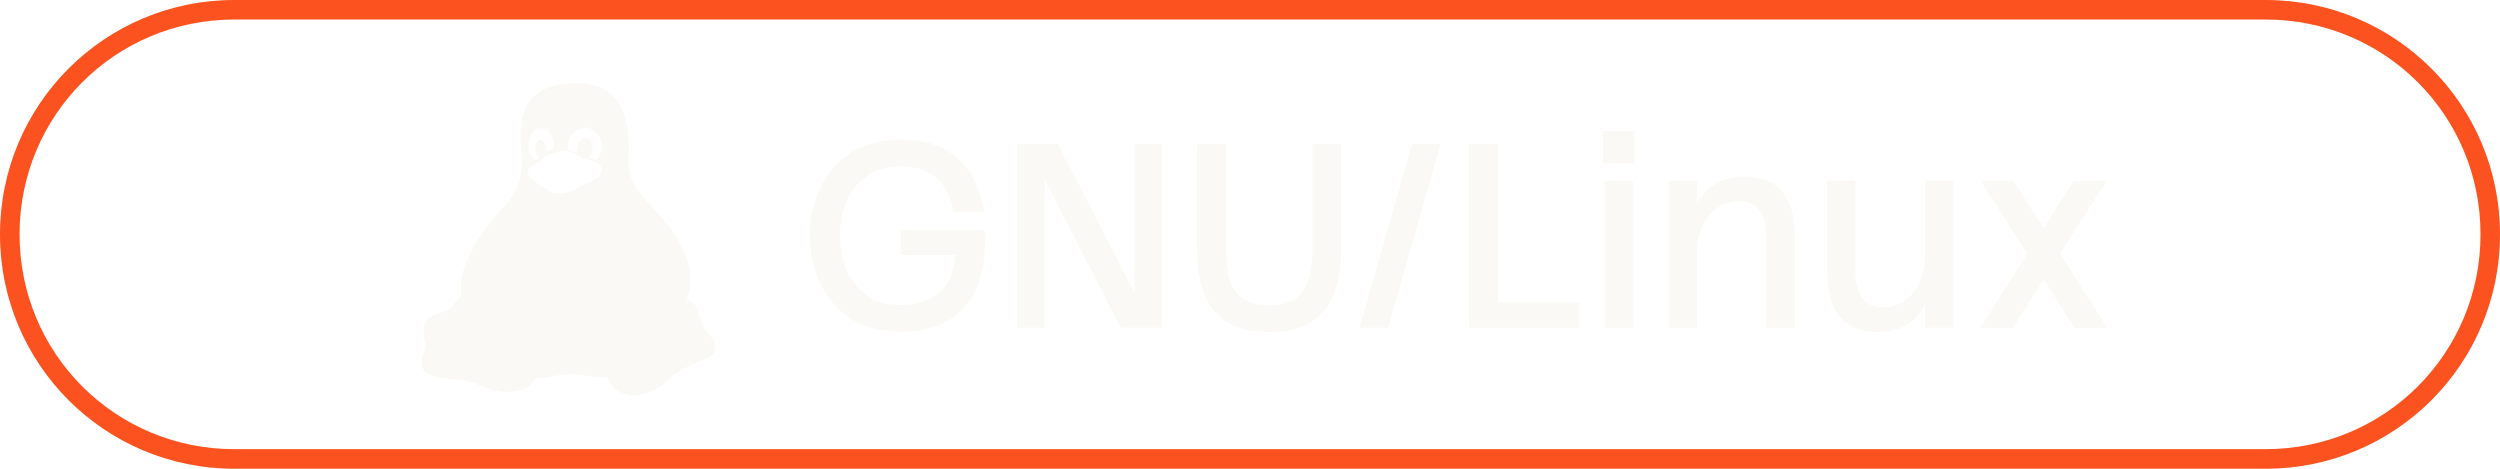
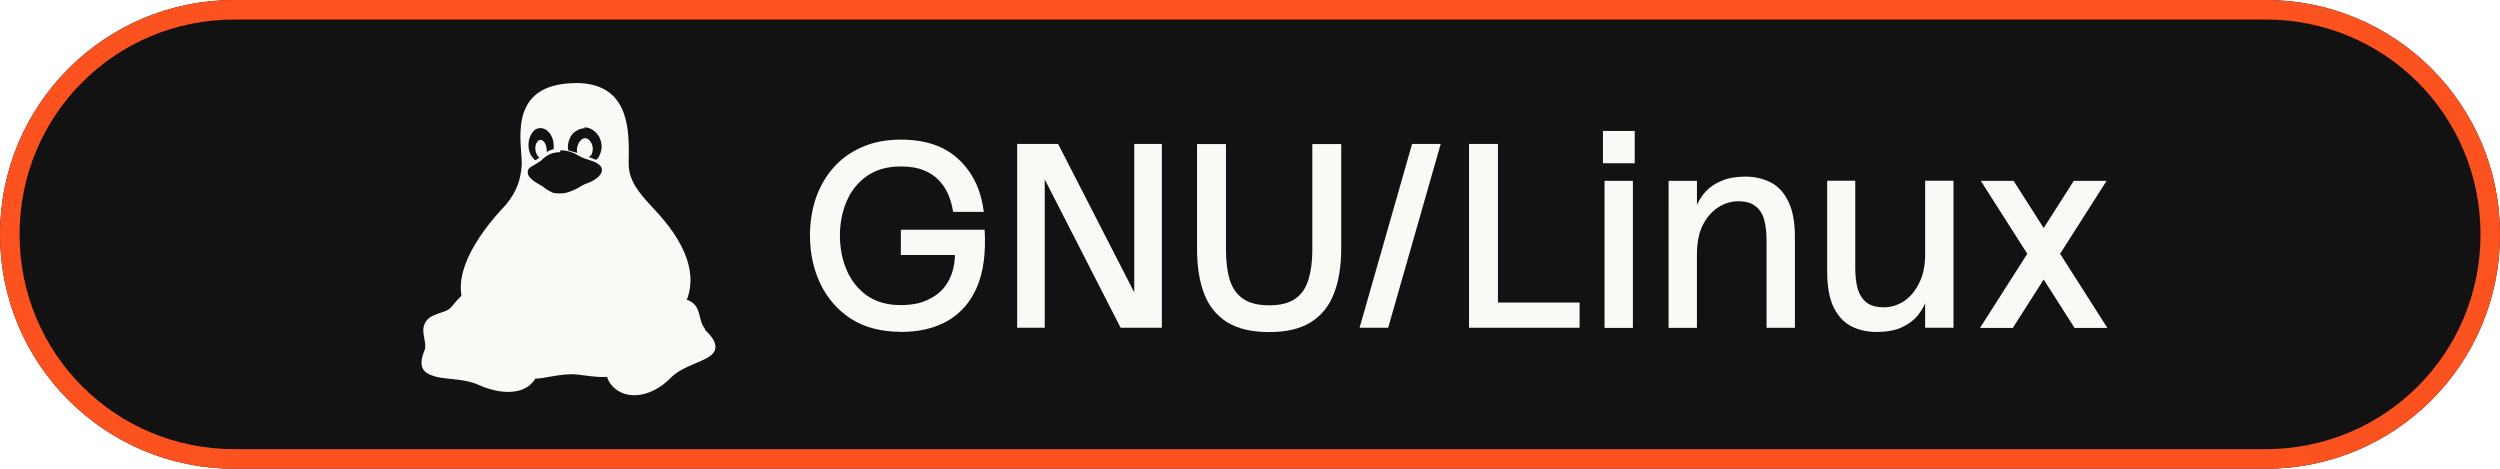
<svg xmlns="http://www.w3.org/2000/svg" width="67.733mm" height="12.7mm" version="1.1" viewBox="0 0 67.733 12.7">
+   <path d="m6.35 0c-3.513 0-6.35 2.836-6.35 6.35s2.836 6.35 6.35 6.35h55.033c3.513 0 6.35-2.836 6.35-6.35s-2.836-6.35-6.35-6.35z" color="#000000" fill="#121212" style="-inkscape-stroke:none" />
  <g transform="translate(-43.832 -102.45)">
-     <path d="m50.182 102.45c-3.513 0-6.35 2.836-6.35 6.35 0 3.513 2.836 6.35 6.35 6.35h55.033c3.513 0 6.35-2.836 6.35-6.35 0-3.513-2.836-6.35-6.35-6.35zm0 0.529h55.033c3.229 0 5.822 2.591 5.822 5.82 0 3.229-2.593 5.82-5.822 5.82h-55.033c-3.229 0-5.82-2.591-5.82-5.82 0-3.229 2.591-5.82 5.82-5.82z" color="#000000" fill="#fb521f" style="-inkscape-stroke:none" />
+     <path d="m50.182 102.45c-3.513 0-6.35 2.836-6.35 6.35s2.836 6.35 6.35 6.35h55.033c3.513 0 6.35-2.836 6.35-6.35s-2.836-6.35-6.35-6.35zm0 0.529h55.033c3.229 0 5.822 2.591 5.822 5.82s-2.593 5.82-5.822 5.82h-55.033c-3.229 0-5.82-2.591-5.82-5.82s2.591-5.82 5.82-5.82z" color="#000000" fill="#fb521f" style="-inkscape-stroke:none" />
    <g fill="#faf9f5">
      <g stroke-width=".265">
        <path d="m68.239 111.44q-0.79 0-1.345-0.349-0.548-0.356-0.832-0.946-0.285-0.59-0.285-1.316 0-0.534 0.157-1.003 0.164-0.477 0.477-0.832 0.313-0.356 0.768-0.555 0.462-0.206 1.06-0.206 1.003 0 1.565 0.534 0.569 0.526 0.683 1.423h-0.832q-0.036-0.242-0.128-0.462t-0.256-0.391q-0.164-0.178-0.42-0.277-0.249-0.1-0.612-0.1-0.555 0-0.925 0.263-0.37 0.263-0.548 0.69-0.178 0.427-0.178 0.918 0 0.498 0.178 0.925t0.548 0.697q0.37 0.263 0.925 0.263 0.413 0 0.697-0.128 0.292-0.128 0.47-0.341 0.178-0.221 0.249-0.505 0.071-0.285 0.043-0.605l0.327 0.221h-1.786v-0.683h2.269q0.057 0.932-0.206 1.551-0.263 0.612-0.797 0.918-0.526 0.299-1.266 0.299z" dominant-baseline="middle" />
        <path d="m74.193 111.33-2.547-4.98h0.854l2.554 4.98zm-2.803-4.98h0.747v4.98h-0.747zm3.173 0h0.747v4.98h-0.747z" dominant-baseline="middle" />
        <path d="m80.169 109.2q0 0.704-0.199 1.209-0.192 0.498-0.619 0.768t-1.131 0.27q-0.711 0-1.145-0.27-0.427-0.27-0.619-0.768-0.192-0.505-0.192-1.209h0.783q0 0.484 0.1 0.825 0.107 0.341 0.363 0.519 0.256 0.178 0.711 0.178 0.448 0 0.704-0.178 0.256-0.178 0.356-0.519 0.107-0.341 0.107-0.825zm-3.905-2.846h0.783v2.846h-0.783zm3.123 0h0.783v2.846h-0.783z" dominant-baseline="middle" />
        <path d="m82.09 106.35h0.775l-1.423 4.98h-0.775z" dominant-baseline="middle" />
        <path d="m83.633 106.35h0.783v4.98h-0.783zm0.612 4.297h2.383v0.683h-2.383z" dominant-baseline="middle" />
        <path d="m87.304 107.35h0.768v3.984h-0.768zm-0.043-1.352h0.861v0.875h-0.861z" dominant-baseline="middle" />
-         <path d="m89.04 107.35h0.768v0.654q0.085-0.199 0.242-0.37 0.164-0.178 0.427-0.285 0.263-0.114 0.64-0.114 0.384 0 0.69 0.157 0.306 0.157 0.477 0.519 0.178 0.356 0.178 0.967v2.454h-0.768v-2.362q0-0.327-0.064-0.562-0.064-0.242-0.235-0.37-0.164-0.135-0.47-0.135-0.285 0-0.541 0.164-0.256 0.164-0.42 0.484-0.157 0.32-0.157 0.797v1.985h-0.768z" dominant-baseline="middle" />
+         <path d="m89.04 107.35h0.768v0.654q0.085-0.199 0.242-0.37 0.164-0.178 0.427-0.285 0.263-0.114 0.64-0.114 0.384 0 0.69 0.157 0.306 0.157 0.477 0.519 0.178 0.356 0.178 0.967v2.454h-0.768v-2.362q0-0.327-0.064-0.562-0.064-0.242-0.235-0.37-0.164-0.135-0.47-0.135-0.285 0-0.541 0.164t-0.42 0.484q-0.157 0.32-0.157 0.797v1.985h-0.768z" dominant-baseline="middle" />
        <path d="m96.758 111.33h-0.768v-3.984h0.768zm-0.768-1.999 0.114 0.783q0 0.185-0.064 0.413-0.064 0.228-0.228 0.441-0.157 0.206-0.434 0.341-0.277 0.135-0.704 0.135-0.384 0-0.69-0.157-0.299-0.157-0.477-0.519-0.171-0.363-0.171-0.967v-2.454h0.761v2.362q0 0.32 0.064 0.562 0.071 0.235 0.235 0.37 0.171 0.135 0.477 0.135 0.285 0 0.541-0.164 0.256-0.171 0.413-0.491 0.164-0.32 0.164-0.79z" dominant-baseline="middle" />
        <path d="m97.498 107.35h0.889l2.54 3.984h-0.889zm3.408 0-2.54 3.984h-0.889l2.54-3.984z" dominant-baseline="middle" />
      </g>
      <path d="m59.437 104.7c-0.062 0-0.127 3e-3 -0.193 8e-3 -1.702 0.117-1.251 1.694-1.277 2.22-0.031 0.385-0.121 0.688-0.423 1.064-0.356 0.37-0.857 0.969-1.094 1.593-0.112 0.293-0.165 0.594-0.116 0.877a0.171 0.149 0 0 0-0.044 0.048c-0.105 0.095-0.181 0.211-0.267 0.296-0.08 0.07-0.195 0.094-0.321 0.141-0.126 0.048-0.265 0.095-0.348 0.24-0.036 0.067-0.055 0.139-0.053 0.212 0 0.07 0.011 0.141 0.022 0.189 0.023 0.141 0.047 0.257 0.016 0.342-0.1 0.24-0.113 0.404-0.043 0.523 0.07 0.118 0.215 0.166 0.379 0.212 0.326 0.07 0.769 0.048 1.117 0.211 0.373 0.164 0.752 0.236 1.054 0.166 0.212-0.041 0.391-0.164 0.487-0.333 0.236-1e-3 0.495-0.095 0.91-0.118 0.282-0.02 0.634 0.094 1.038 0.07 0.01 0.047 0.025 0.07 0.046 0.117l0.001 1e-3c0.158 0.274 0.448 0.399 0.759 0.377 0.311-0.021 0.641-0.189 0.909-0.46 0.254-0.27 0.678-0.382 0.958-0.53 0.14-0.07 0.253-0.165 0.261-0.301 0.009-0.141-0.081-0.286-0.288-0.485v-0.034l-0.001-1e-3c-0.068-0.07-0.101-0.189-0.136-0.326-0.034-0.141-0.073-0.277-0.198-0.369h-0.001c-0.024-0.019-0.05-0.024-0.076-0.048a0.144 0.126 0 0 0-0.077-0.022c0.174-0.45 0.106-0.899-0.07-1.302-0.215-0.497-0.59-0.93-0.876-1.228-0.321-0.354-0.635-0.69-0.628-1.187 0.01-0.758 0.095-2.162-1.427-2.164zm0.213 1.2h0.005c0.086 0 0.16 0.022 0.235 0.07 0.077 0.048 0.133 0.117 0.176 0.188 0.042 0.091 0.064 0.162 0.067 0.255a0.728 0.637 0 0 1-0.06 0.249 0.384 0.336 0 0 1-0.086 0.118c-0.042-0.016-0.08-0.022-0.114-0.047a0.528 0.462 0 0 0-0.089-0.023c0.02-0.021 0.059-0.047 0.074-0.07 0.021-0.045 0.033-0.093 0.035-0.142a0.487 0.426 0 0 0-0.025-0.141c-0.018-0.047-0.041-0.07-0.074-0.117-0.034-0.023-0.067-0.046-0.108-0.046-0.037 0-0.071 0.011-0.106 0.046a0.322 0.282 0 0 0-0.083 0.118 0.475 0.416 0 0 0-0.036 0.141c8.23e-4 0.031 0.003 0.063 8e-3 0.094-0.078-0.024-0.176-0.048-0.244-0.071a0.659 0.576 0 0 1-0.007-0.07 0.714 0.625 0 0 1 0.06-0.271c0.033-0.078 0.093-0.143 0.173-0.188a0.397 0.347 0 0 1 0.239-0.07zm-1.193 0.021h0.014c0.057 0 0.109 0.017 0.161 0.048 0.059 0.045 0.106 0.101 0.139 0.164 0.036 0.07 0.056 0.141 0.062 0.235 0.003 0.047 0.002 0.07-8.22e-4 0.094v0.028c-0.012 3e-3 -0.023 6e-3 -0.033 8e-3 -0.061 0.019-0.11 0.048-0.158 0.07 0.005-0.032 0.005-0.063 0.001-0.094-0.005-0.047-0.016-0.07-0.033-0.117a0.247 0.216 0 0 0-0.067-0.094 0.1 0.087 0 0 0-0.074-0.022c-0.029 2e-3 -0.052 0.014-0.075 0.047a0.222 0.195 0 0 0-0.048 0.095 0.38 0.333 0 0 0-0.009 0.116c0.005 0.048 0.015 0.07 0.032 0.118 0.019 0.047 0.039 0.07 0.067 0.095 4e-3 3e-3 8e-3 6e-3 0.014 8e-3 -0.028 0.02-0.047 0.025-0.071 0.048a0.122 0.107 0 0 1-0.053 0.024 1.055 0.923 0 0 1-0.111-0.142 0.714 0.625 0 0 1-0.062-0.235 0.709 0.62 0 0 1 0.032-0.235 0.576 0.504 0 0 1 0.114-0.189c0.052-0.047 0.105-0.07 0.168-0.07zm0.552 0.601c0.134 0 0.295 0.023 0.49 0.141 0.118 0.07 0.211 0.095 0.424 0.165 0.103 0.048 0.163 0.094 0.193 0.141a0.23 0.201 0 0 1 0.006 0.166c-0.05 0.109-0.208 0.227-0.428 0.297-0.108 0.048-0.202 0.117-0.312 0.164-0.111 0.048-0.237 0.103-0.408 0.094a0.459 0.401 0 0 1-0.18-0.024 1.436 1.257 0 0 1-0.13-0.07c-0.079-0.048-0.146-0.117-0.247-0.164-0.161-0.087-0.248-0.18-0.276-0.25-0.028-0.095-2e-3 -0.166 0.078-0.211 0.09-0.048 0.153-0.096 0.195-0.118 0.042-0.026 0.058-0.036 0.071-0.046 0.068-0.071 0.176-0.166 0.338-0.212 0.056-0.013 0.118-0.023 0.188-0.023z" stroke-width=".22" />
    </g>
  </g>
</svg>
